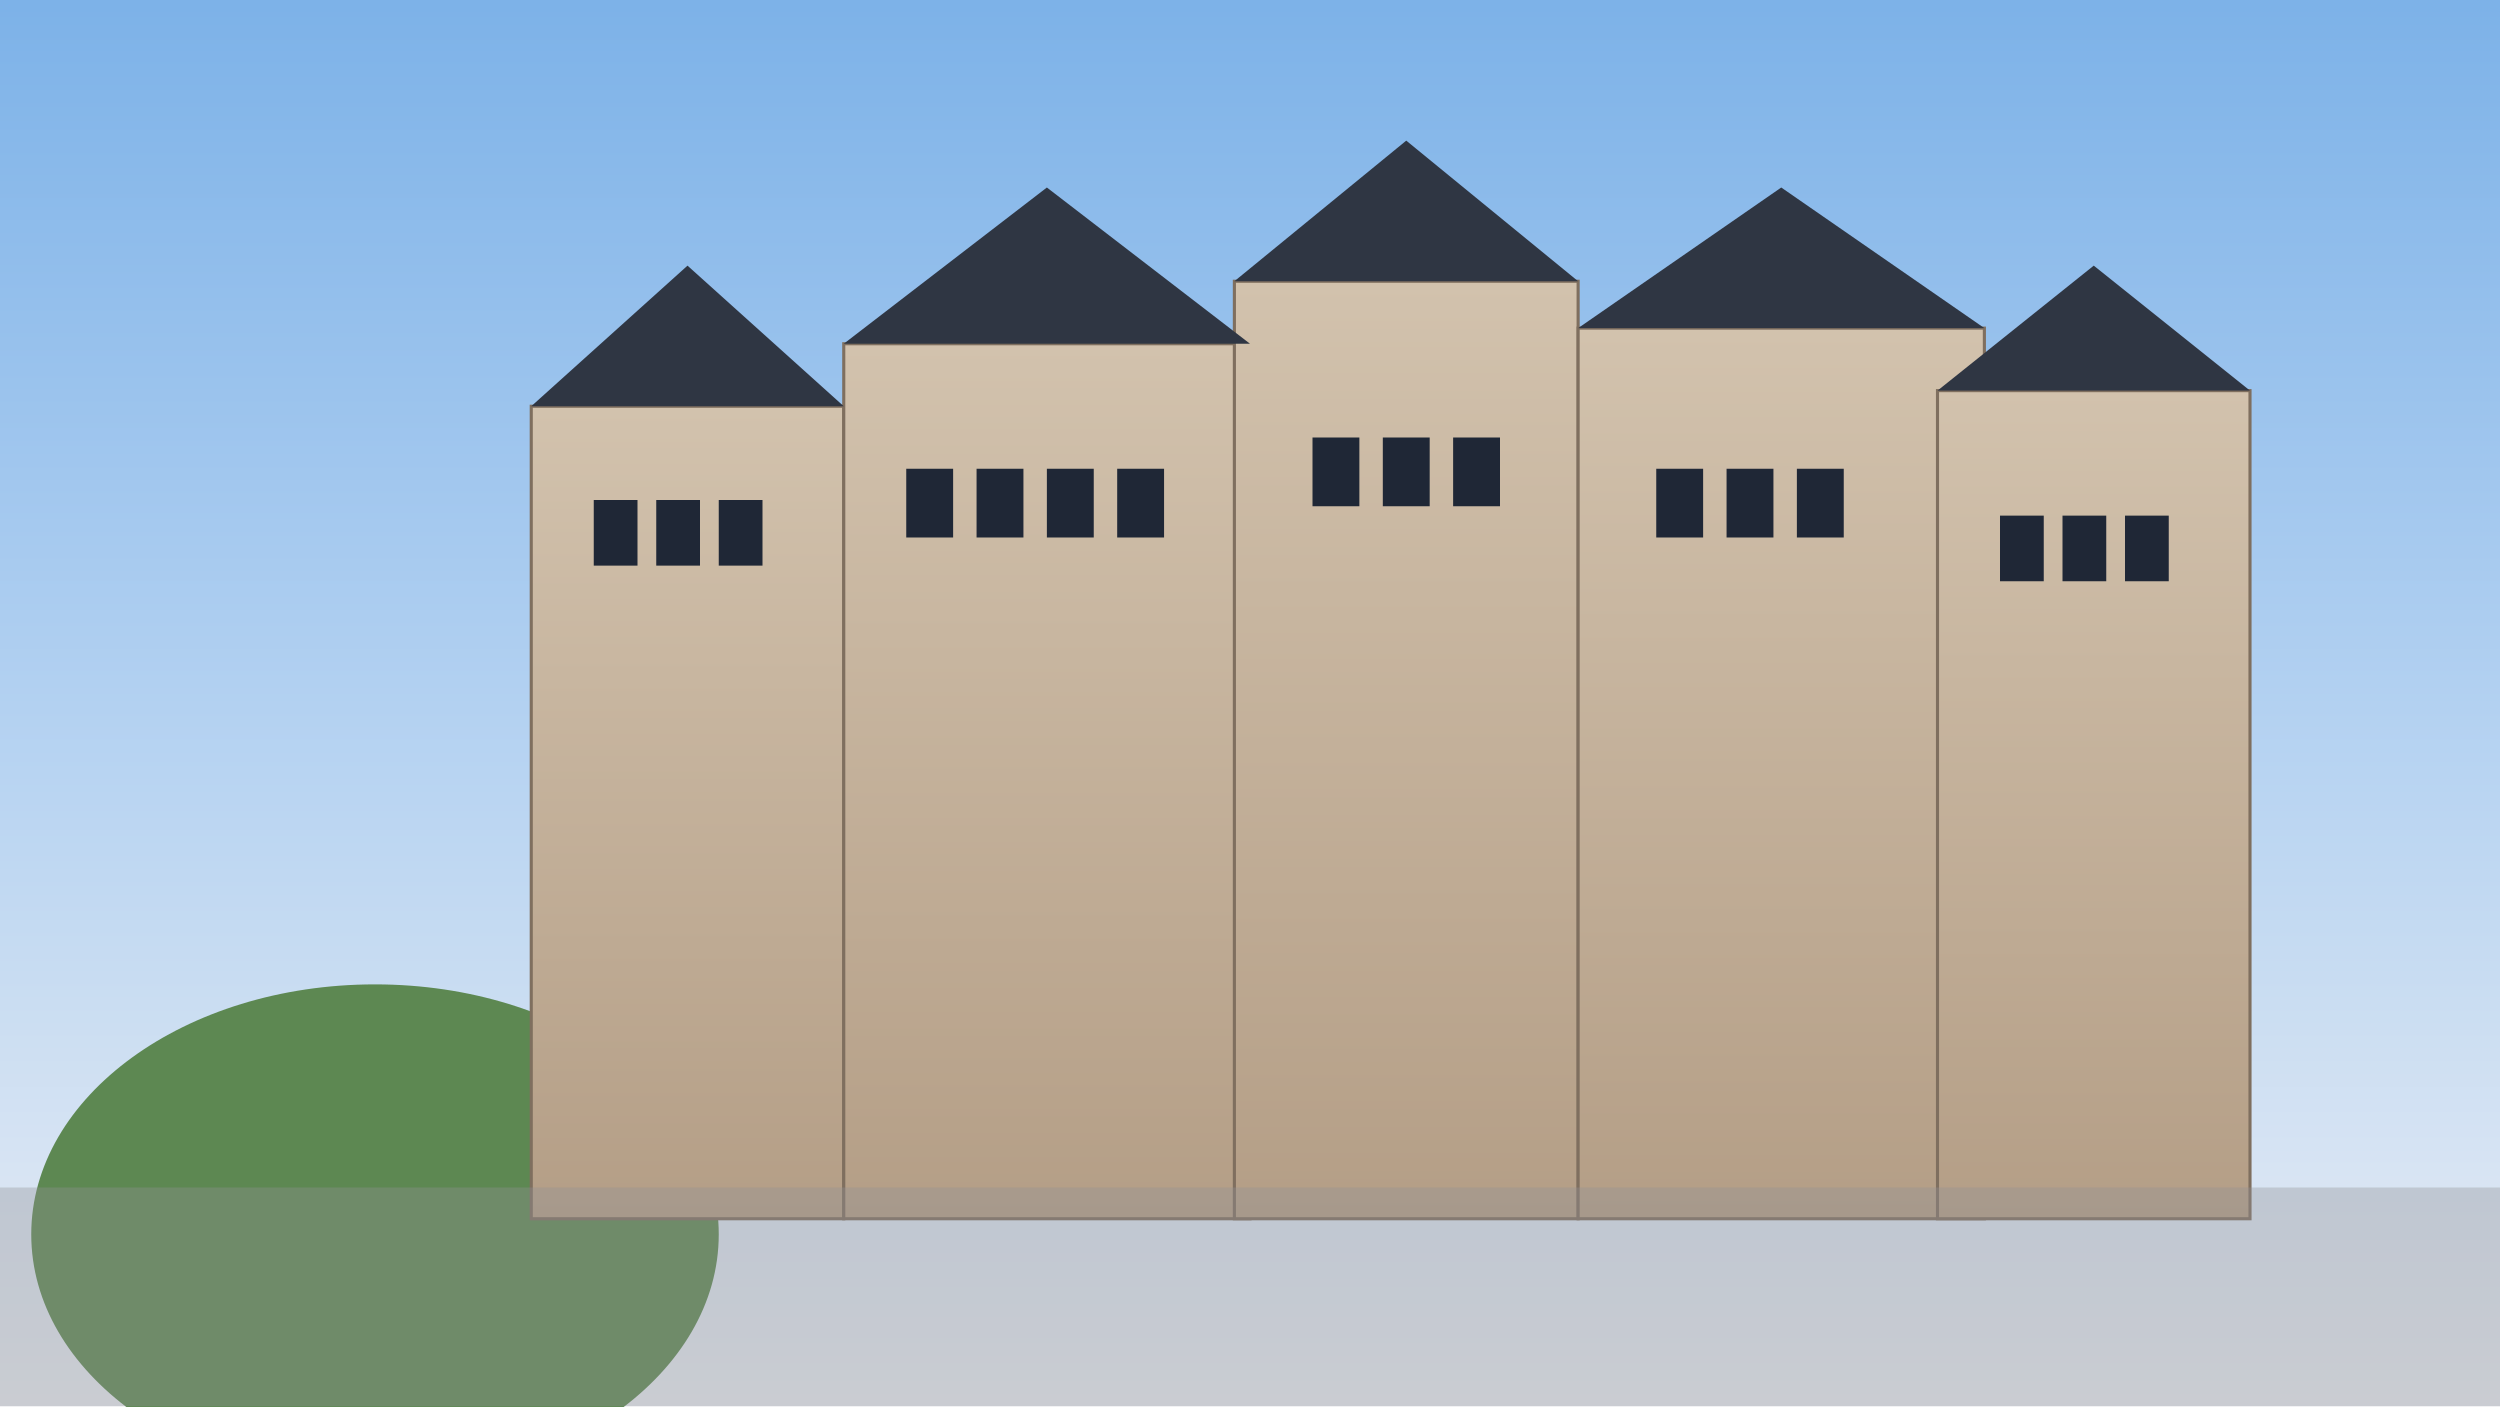
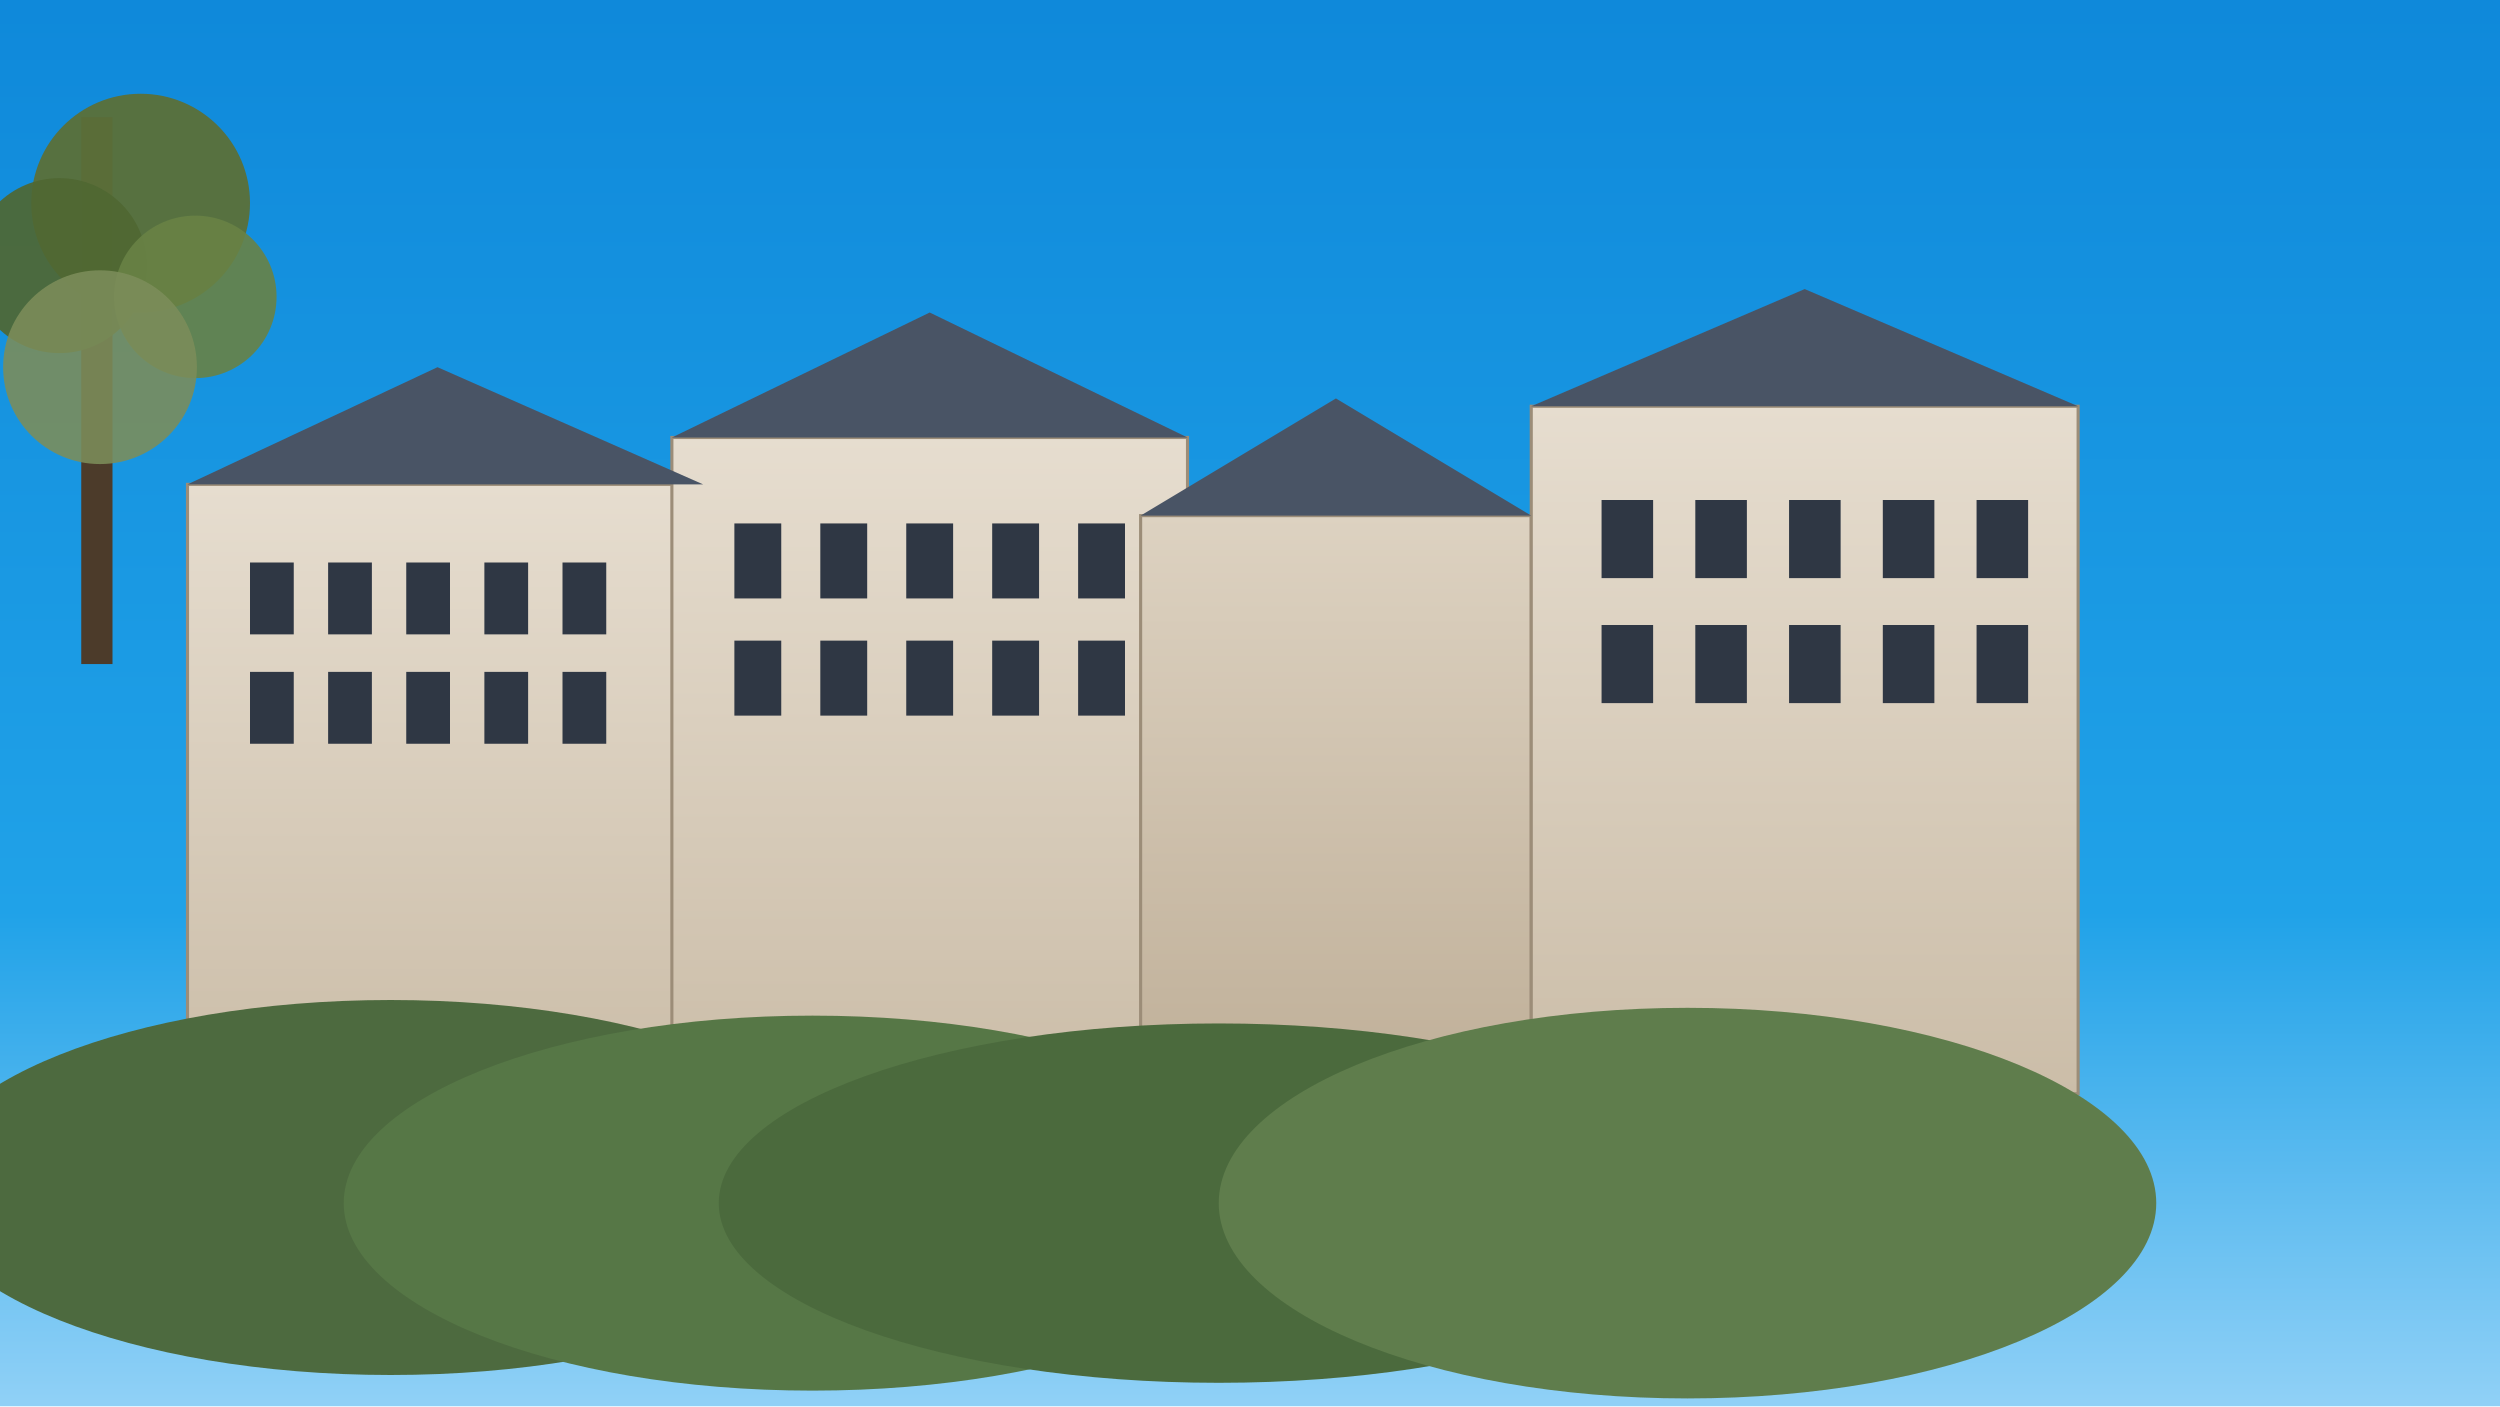
<svg xmlns="http://www.w3.org/2000/svg" viewBox="0 0 1600 900">
  <defs>
    <linearGradient id="sky" x1="0" y1="0" x2="0" y2="1">
-       <stop offset="0" stop-color="#7db2e8" />
-       <stop offset="0.55" stop-color="#b8d4f2" />
-       <stop offset="1" stop-color="#e9edf3" />
+       <stop offset="0" stop-color="#0f89da" />
+       <stop offset="0.65" stop-color="#20a2e8" />
+       <stop offset="1" stop-color="#8fd0f6" />
    </linearGradient>
-     <linearGradient id="building" x1="0" y1="0" x2="0" y2="1">
-       <stop offset="0" stop-color="#d2c2ad" />
-       <stop offset="1" stop-color="#b49e86" />
+     <linearGradient id="facadeA" x1="0" y1="0" x2="0" y2="1">
+       <stop offset="0" stop-color="#e6ddcf" />
+       <stop offset="1" stop-color="#cbbda8" />
+     </linearGradient>
+     <linearGradient id="facadeB" x1="0" y1="0" x2="0" y2="1">
+       <stop offset="0" stop-color="#ddd2c1" />
+       <stop offset="1" stop-color="#bfaf98" />
    </linearGradient>
  </defs>
  <rect width="1600" height="900" fill="url(#sky)" />
-   <ellipse cx="240" cy="790" rx="220" ry="160" fill="#5d8852" />
-   <g fill="url(#building)" stroke="#7f6f5f" stroke-width="2">
-     <rect x="340" y="260" width="200" height="520" />
-     <rect x="540" y="220" width="260" height="560" />
-     <rect x="790" y="180" width="220" height="600" />
-     <rect x="1010" y="210" width="260" height="570" />
-     <rect x="1240" y="250" width="200" height="530" />
+   <g>
+     <rect x="52" y="75" width="20" height="350" fill="#4c3b2a" />
+     <circle cx="90" cy="130" r="70" fill="#5a6f39" opacity="0.95" />
+     <circle cx="38" cy="170" r="56" fill="#4f6732" opacity="0.92" />
+     <circle cx="125" cy="190" r="52" fill="#688245" opacity="0.9" />
+     <circle cx="64" cy="235" r="62" fill="#7c8d59" opacity="0.88" />
  </g>
-   <g fill="#2f3643">
-     <polygon points="340,260 440,170 540,260" />
-     <polygon points="540,220 670,120 800,220" />
-     <polygon points="790,180 900,90 1010,180" />
-     <polygon points="1010,210 1140,120 1270,210" />
-     <polygon points="1240,250 1340,170 1440,250" />
+   <g stroke="#9c8d78" stroke-width="2">
+     <rect x="120" y="310" width="330" height="390" fill="url(#facadeA)" />
+     <rect x="430" y="280" width="330" height="420" fill="url(#facadeA)" />
+     <rect x="730" y="330" width="250" height="370" fill="url(#facadeB)" />
+     <rect x="980" y="260" width="350" height="440" fill="url(#facadeA)" />
  </g>
-   <g fill="#1f2736">
-     <rect x="380" y="320" width="28" height="42" />
-     <rect x="420" y="320" width="28" height="42" />
-     <rect x="460" y="320" width="28" height="42" />
-     <rect x="580" y="300" width="30" height="44" />
-     <rect x="625" y="300" width="30" height="44" />
-     <rect x="670" y="300" width="30" height="44" />
-     <rect x="715" y="300" width="30" height="44" />
-     <rect x="840" y="280" width="30" height="44" />
-     <rect x="885" y="280" width="30" height="44" />
-     <rect x="930" y="280" width="30" height="44" />
-     <rect x="1060" y="300" width="30" height="44" />
-     <rect x="1105" y="300" width="30" height="44" />
-     <rect x="1150" y="300" width="30" height="44" />
-     <rect x="1280" y="330" width="28" height="42" />
-     <rect x="1320" y="330" width="28" height="42" />
-     <rect x="1360" y="330" width="28" height="42" />
+   <g fill="#495465">
+     <polygon points="120,310 280,235 450,310" />
+     <polygon points="430,280 595,200 760,280" />
+     <polygon points="730,330 855,255 980,330" />
+     <polygon points="980,260 1155,185 1330,260" />
  </g>
-   <rect y="760" width="1600" height="140" fill="#8f8f95" opacity="0.35" />
+   <g fill="#2f3744">
+     <rect x="160" y="360" width="28" height="46" />
+     <rect x="210" y="360" width="28" height="46" />
+     <rect x="260" y="360" width="28" height="46" />
+     <rect x="310" y="360" width="28" height="46" />
+     <rect x="360" y="360" width="28" height="46" />
+     <rect x="160" y="430" width="28" height="46" />
+     <rect x="210" y="430" width="28" height="46" />
+     <rect x="260" y="430" width="28" height="46" />
+     <rect x="310" y="430" width="28" height="46" />
+     <rect x="360" y="430" width="28" height="46" />
+     <rect x="470" y="335" width="30" height="48" />
+     <rect x="525" y="335" width="30" height="48" />
+     <rect x="580" y="335" width="30" height="48" />
+     <rect x="635" y="335" width="30" height="48" />
+     <rect x="690" y="335" width="30" height="48" />
+     <rect x="470" y="410" width="30" height="48" />
+     <rect x="525" y="410" width="30" height="48" />
+     <rect x="580" y="410" width="30" height="48" />
+     <rect x="635" y="410" width="30" height="48" />
+     <rect x="690" y="410" width="30" height="48" />
+     <rect x="1025" y="320" width="33" height="50" />
+     <rect x="1085" y="320" width="33" height="50" />
+     <rect x="1145" y="320" width="33" height="50" />
+     <rect x="1205" y="320" width="33" height="50" />
+     <rect x="1265" y="320" width="33" height="50" />
+     <rect x="1025" y="400" width="33" height="50" />
+     <rect x="1085" y="400" width="33" height="50" />
+     <rect x="1145" y="400" width="33" height="50" />
+     <rect x="1205" y="400" width="33" height="50" />
+     <rect x="1265" y="400" width="33" height="50" />
+   </g>
+   <g>
+     <ellipse cx="250" cy="760" rx="300" ry="120" fill="#4d6a3f" />
+     <ellipse cx="520" cy="770" rx="300" ry="120" fill="#567746" />
+     <ellipse cx="780" cy="770" rx="320" ry="115" fill="#4b6a3d" />
+     <ellipse cx="1080" cy="770" rx="300" ry="125" fill="#5f7d4c" />
+   </g>
</svg>
